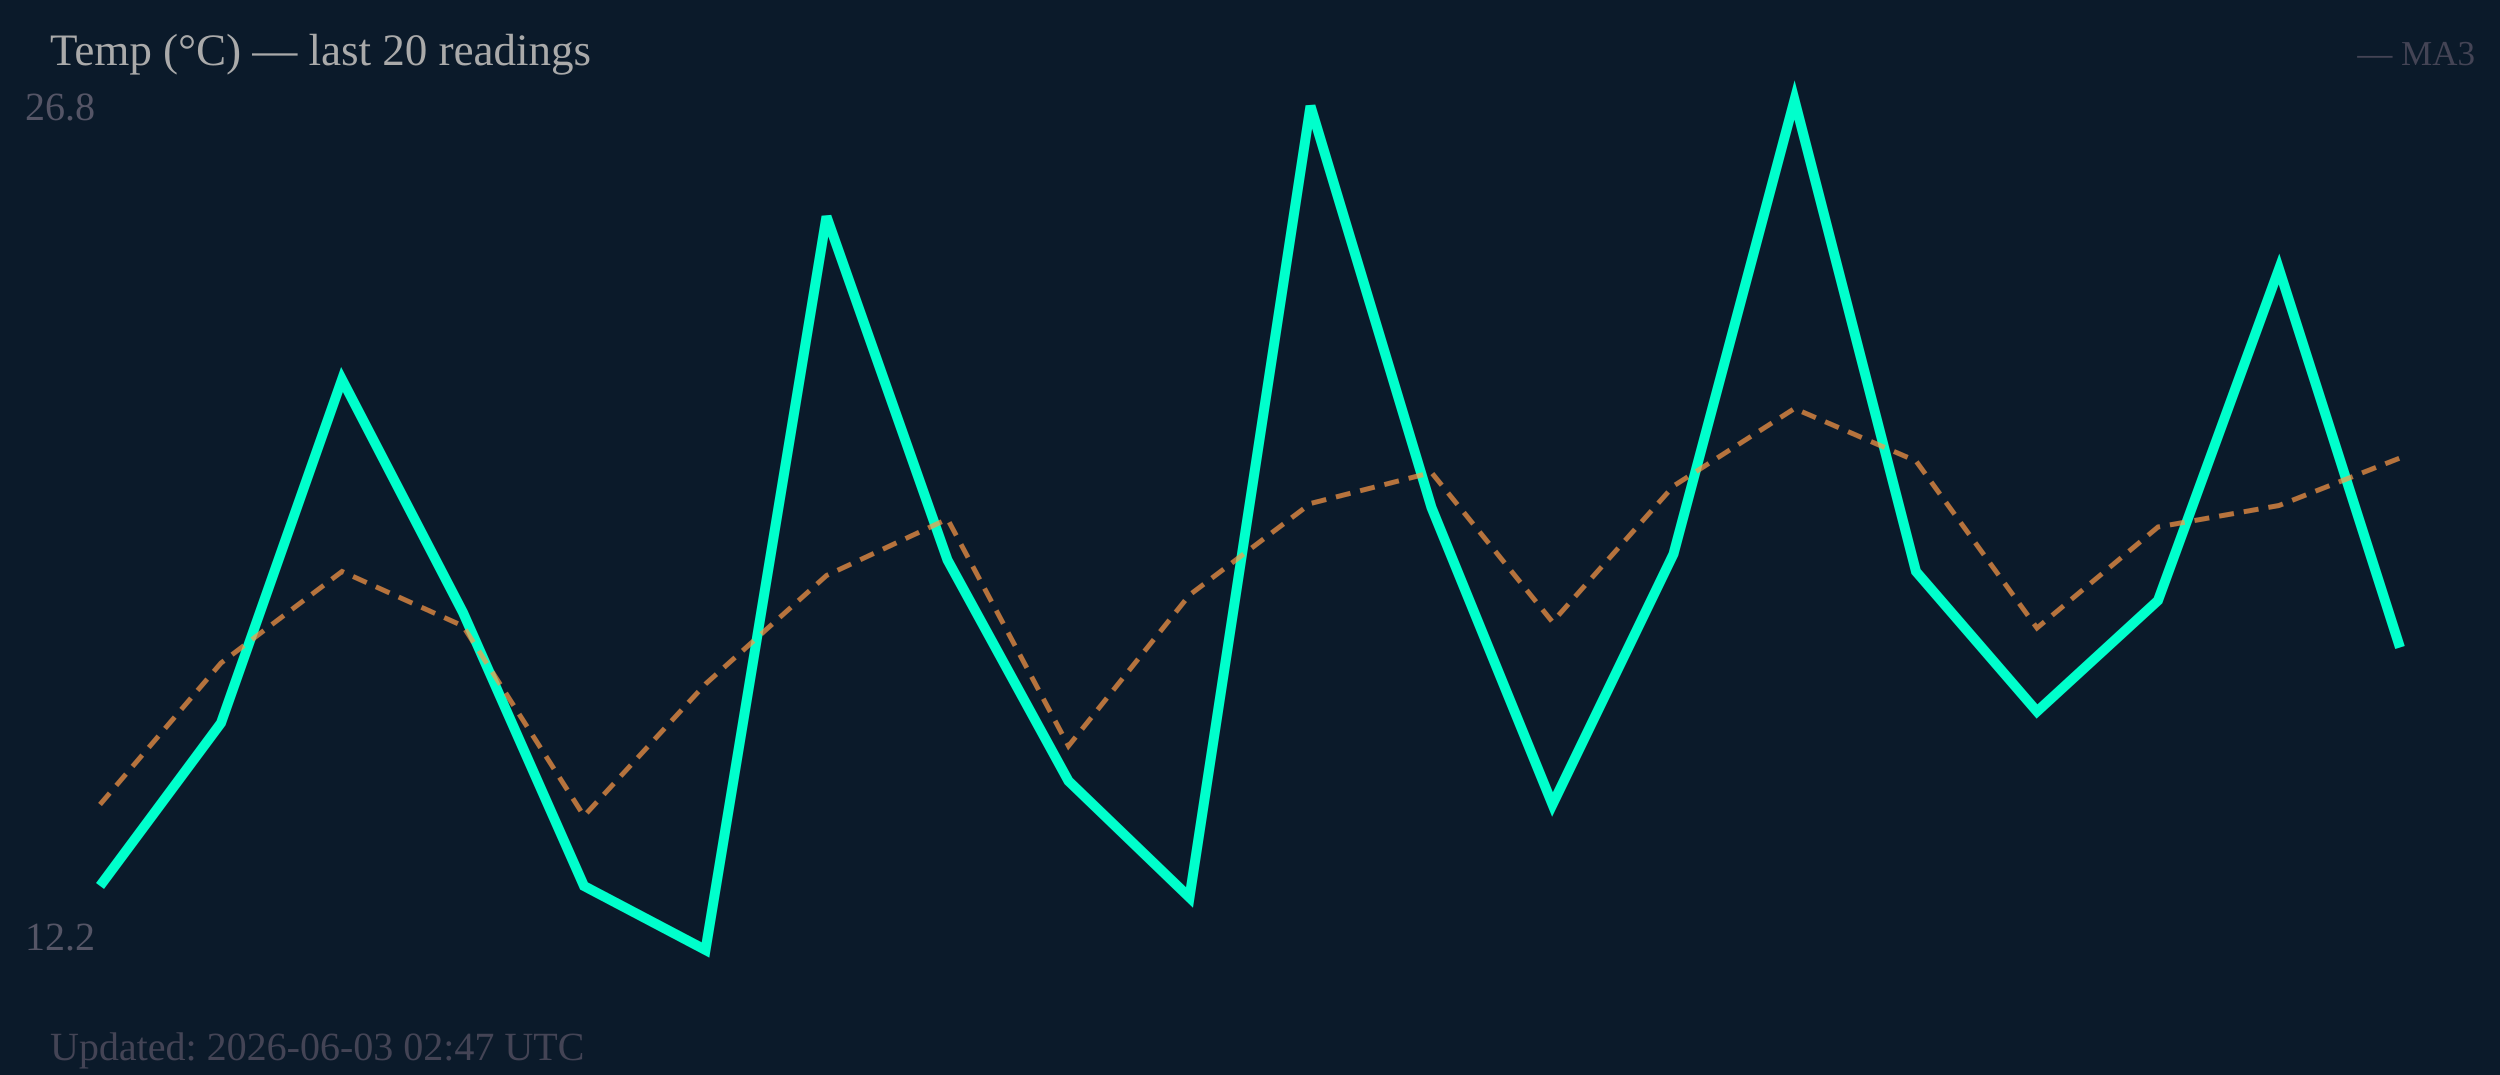
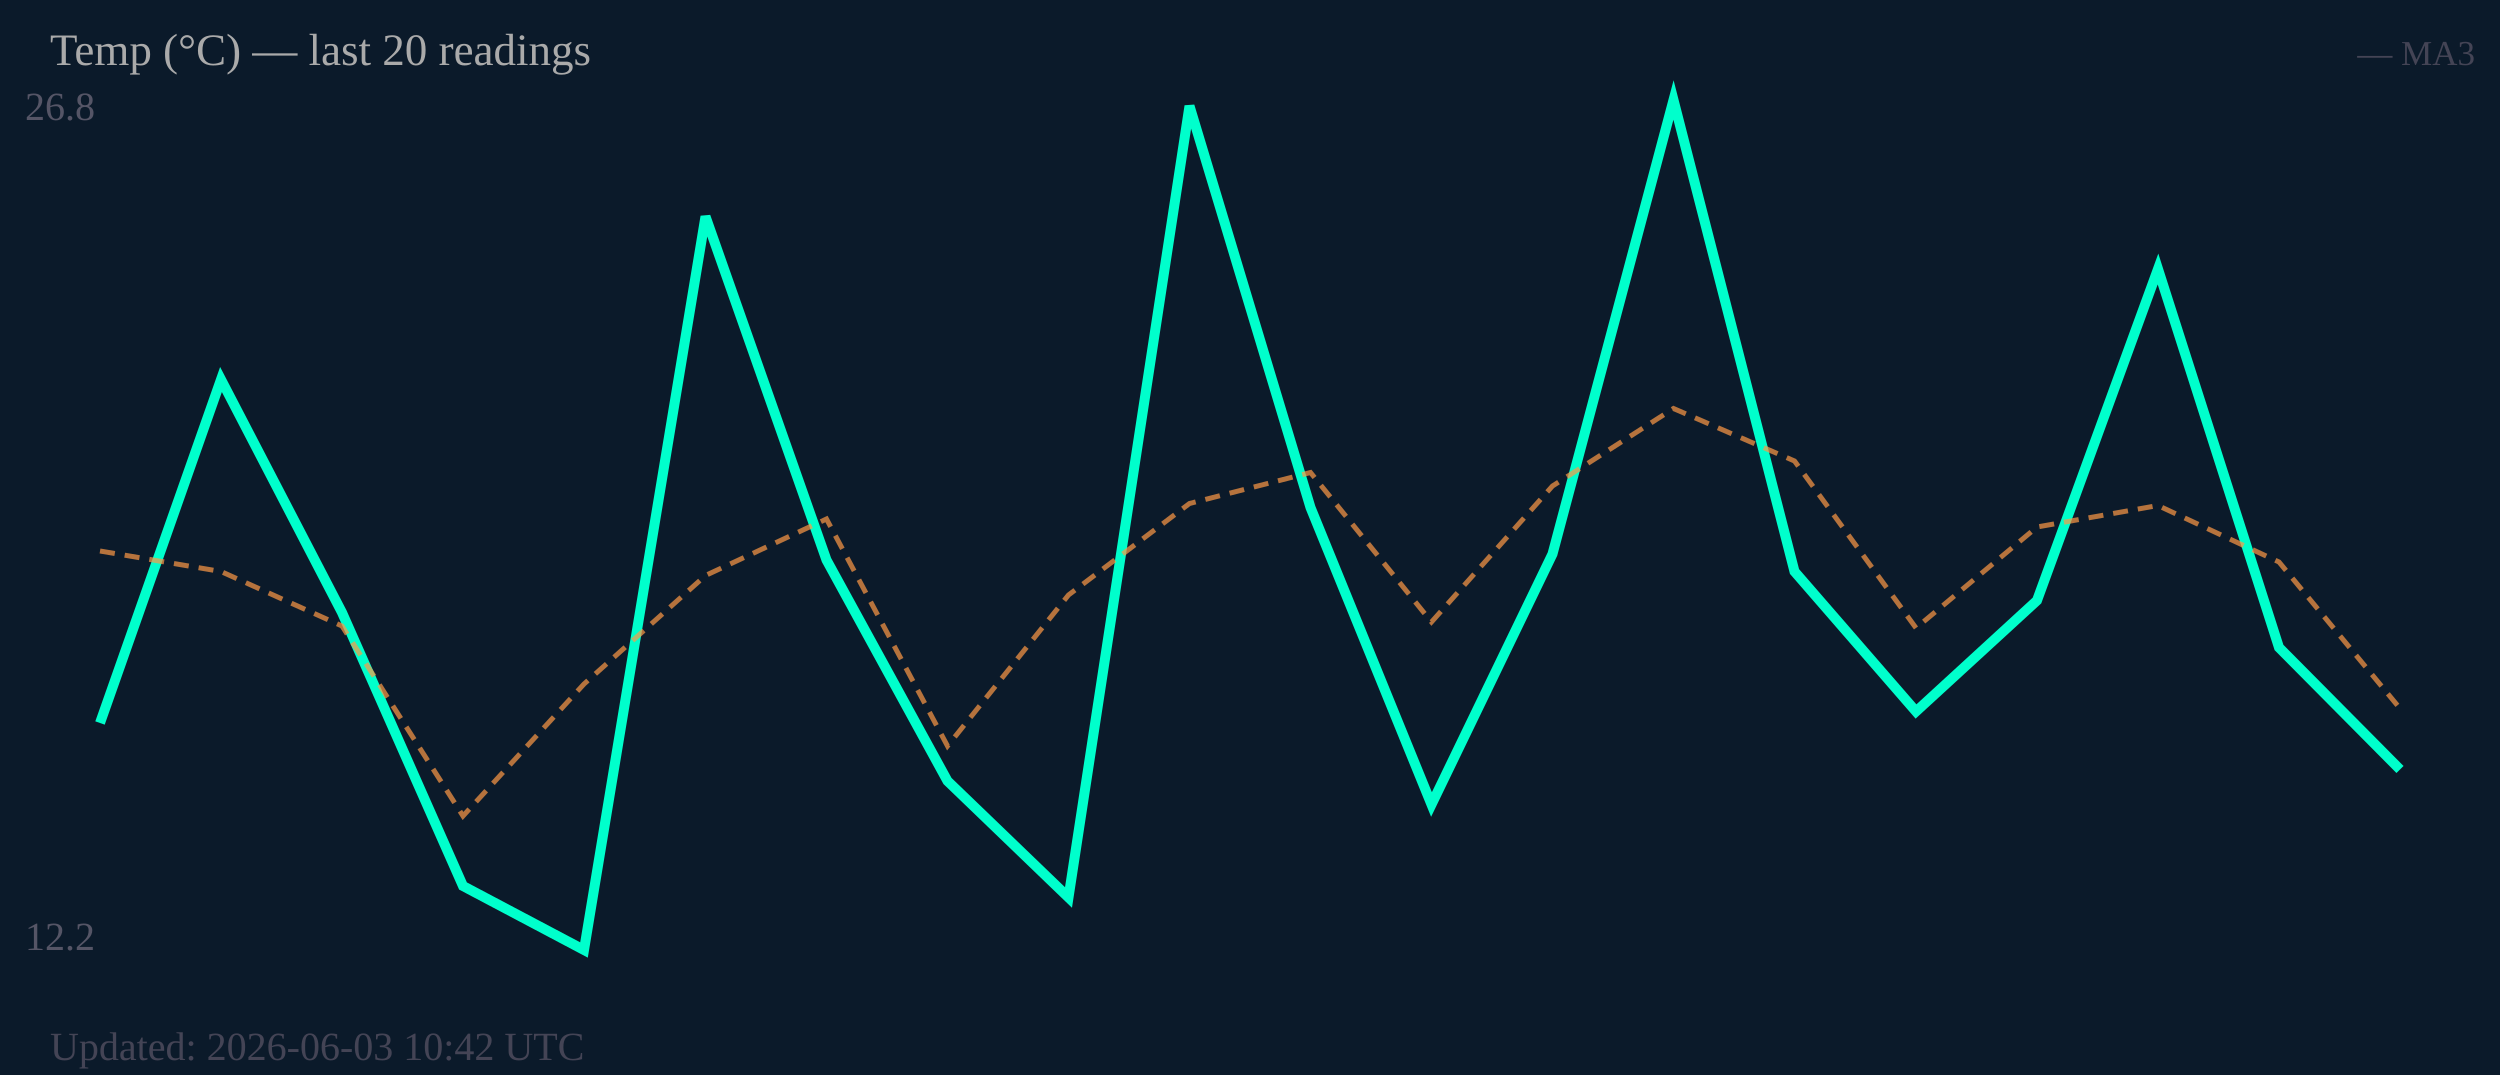
<svg xmlns="http://www.w3.org/2000/svg" width="500" height="215" viewBox="0 0 500 215">
  <rect width="500" height="215" fill="#0b1a2a" />
  <text x="5" y="24" font-size="8" fill="#556">26.8</text>
  <text x="5" y="190" font-size="8" fill="#556">12.2</text>
-   <polyline fill="none" stroke="#00ffcc" stroke-width="2" points="20.0,177.2 44.2,144.6 68.4,75.9 92.6,122.5 116.8,177.2 141.1,190.0 165.3,43.3 189.5,112.0 213.7,156.2 237.9,179.5 262.1,21.2 286.3,101.5 310.5,160.9 334.7,110.8 358.9,20.0 383.2,114.3 407.4,142.3 431.6,120.1 455.8,53.8 480.0,129.5" />
-   <polyline fill="none" stroke="#ff9944" stroke-width="1" stroke-dasharray="3,2" opacity="0.7" points="20.0,160.9 44.2,132.6 68.4,114.3 92.6,125.2 116.8,163.2 141.1,136.8 165.3,115.1 189.5,103.8 213.7,149.2 237.9,119.0 262.1,100.7 286.3,94.5 310.5,124.4 334.7,97.2 358.9,81.7 383.2,92.2 407.4,125.6 431.6,105.4 455.8,101.1 480.0,91.6" />
+   <polyline fill="none" stroke="#00ffcc" stroke-width="2" points="20.0,144.6 44.2,75.9 68.4,122.5 92.6,177.2 116.8,190.0 141.1,43.3 165.3,112.0 189.5,156.2 213.7,179.5 237.9,21.2 262.1,101.5 286.3,160.9 310.5,110.8 334.7,20.0 358.9,114.3 383.2,142.3 407.4,120.1 431.6,53.8 455.8,129.5 480.0,153.9" />
+   <polyline fill="none" stroke="#ff9944" stroke-width="1" stroke-dasharray="3,2" opacity="0.7" points="20.0,110.2 44.2,114.3 68.4,125.2 92.6,163.2 116.8,136.8 141.1,115.1 165.3,103.8 189.5,149.2 213.7,119.0 237.9,100.7 262.1,94.5 286.3,124.4 310.5,97.2 334.7,81.7 358.9,92.2 383.2,125.6 407.4,105.4 431.6,101.1 455.8,112.4 480.0,141.7" />
  <text x="10" y="13" font-size="9" fill="#aaa">Temp (°C) — last 20 readings</text>
  <text x="495" y="13" font-size="7" fill="#445" text-anchor="end">— MA3</text>
-   <text x="10" y="212" font-size="8" fill="#445">Updated: 2026-06-03 02:47 UTC</text>
+   <text x="10" y="212" font-size="8" fill="#445">Updated: 2026-06-03 10:42 UTC</text>
</svg>
